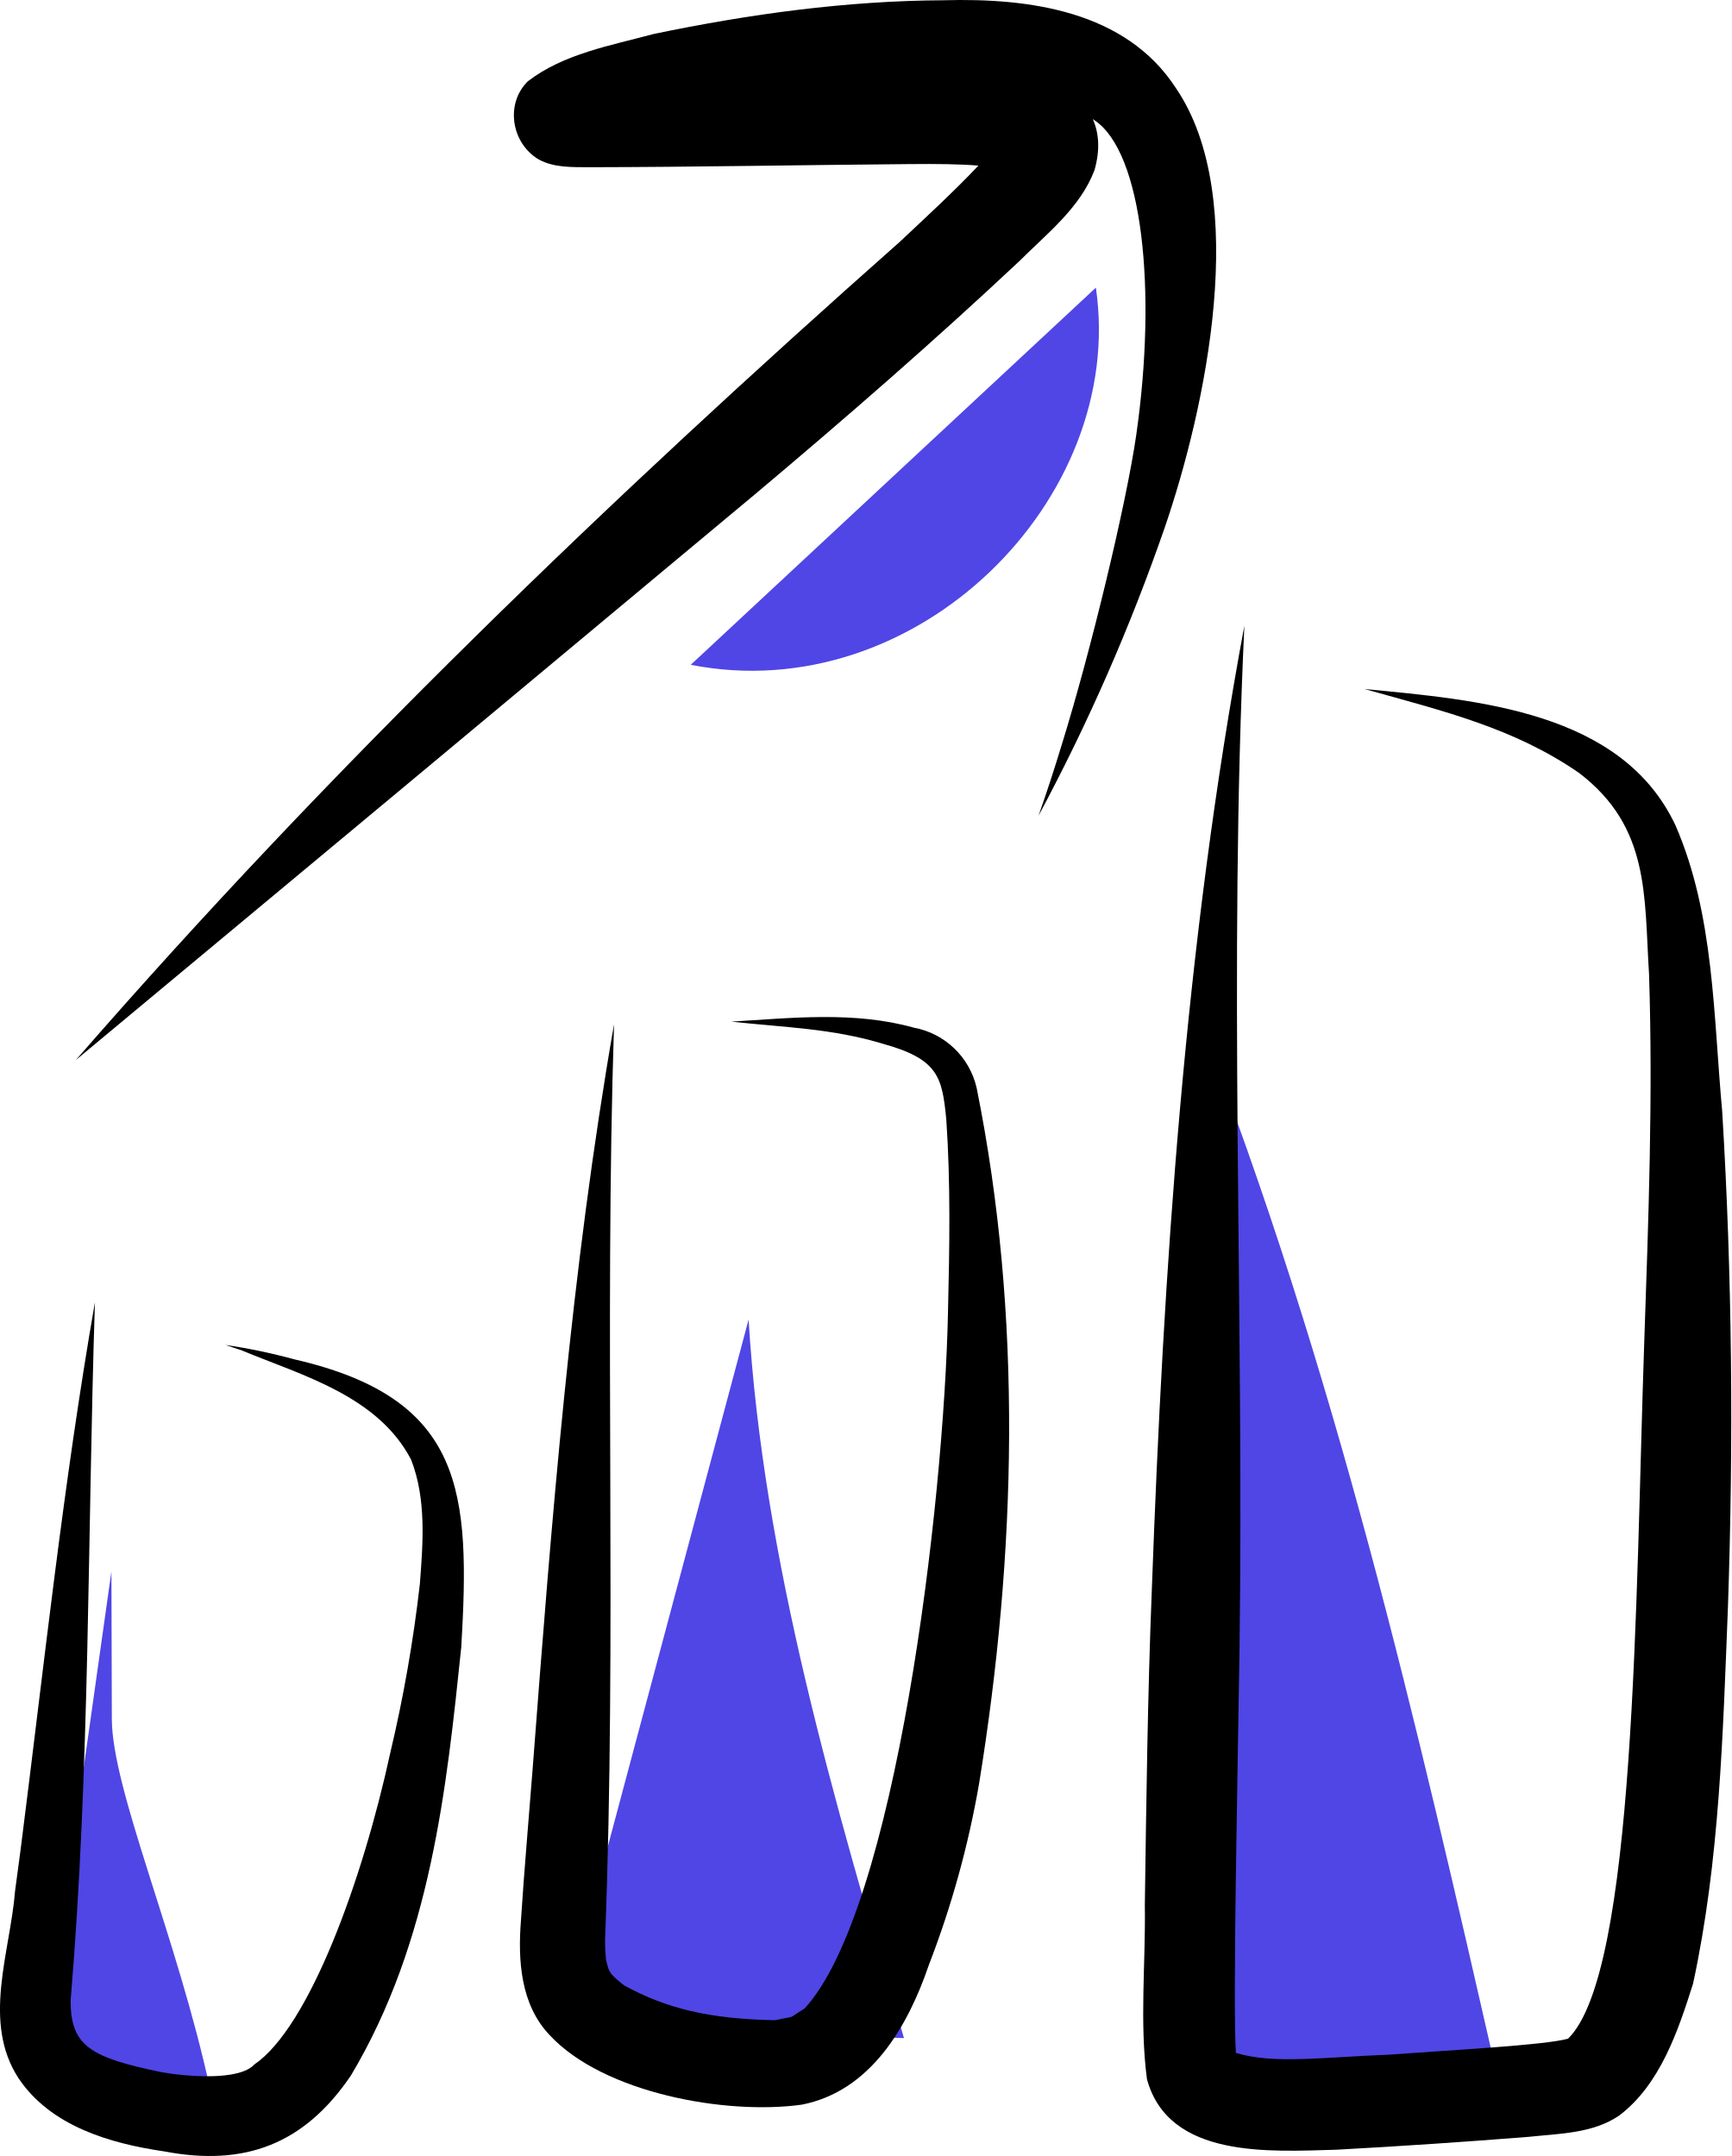
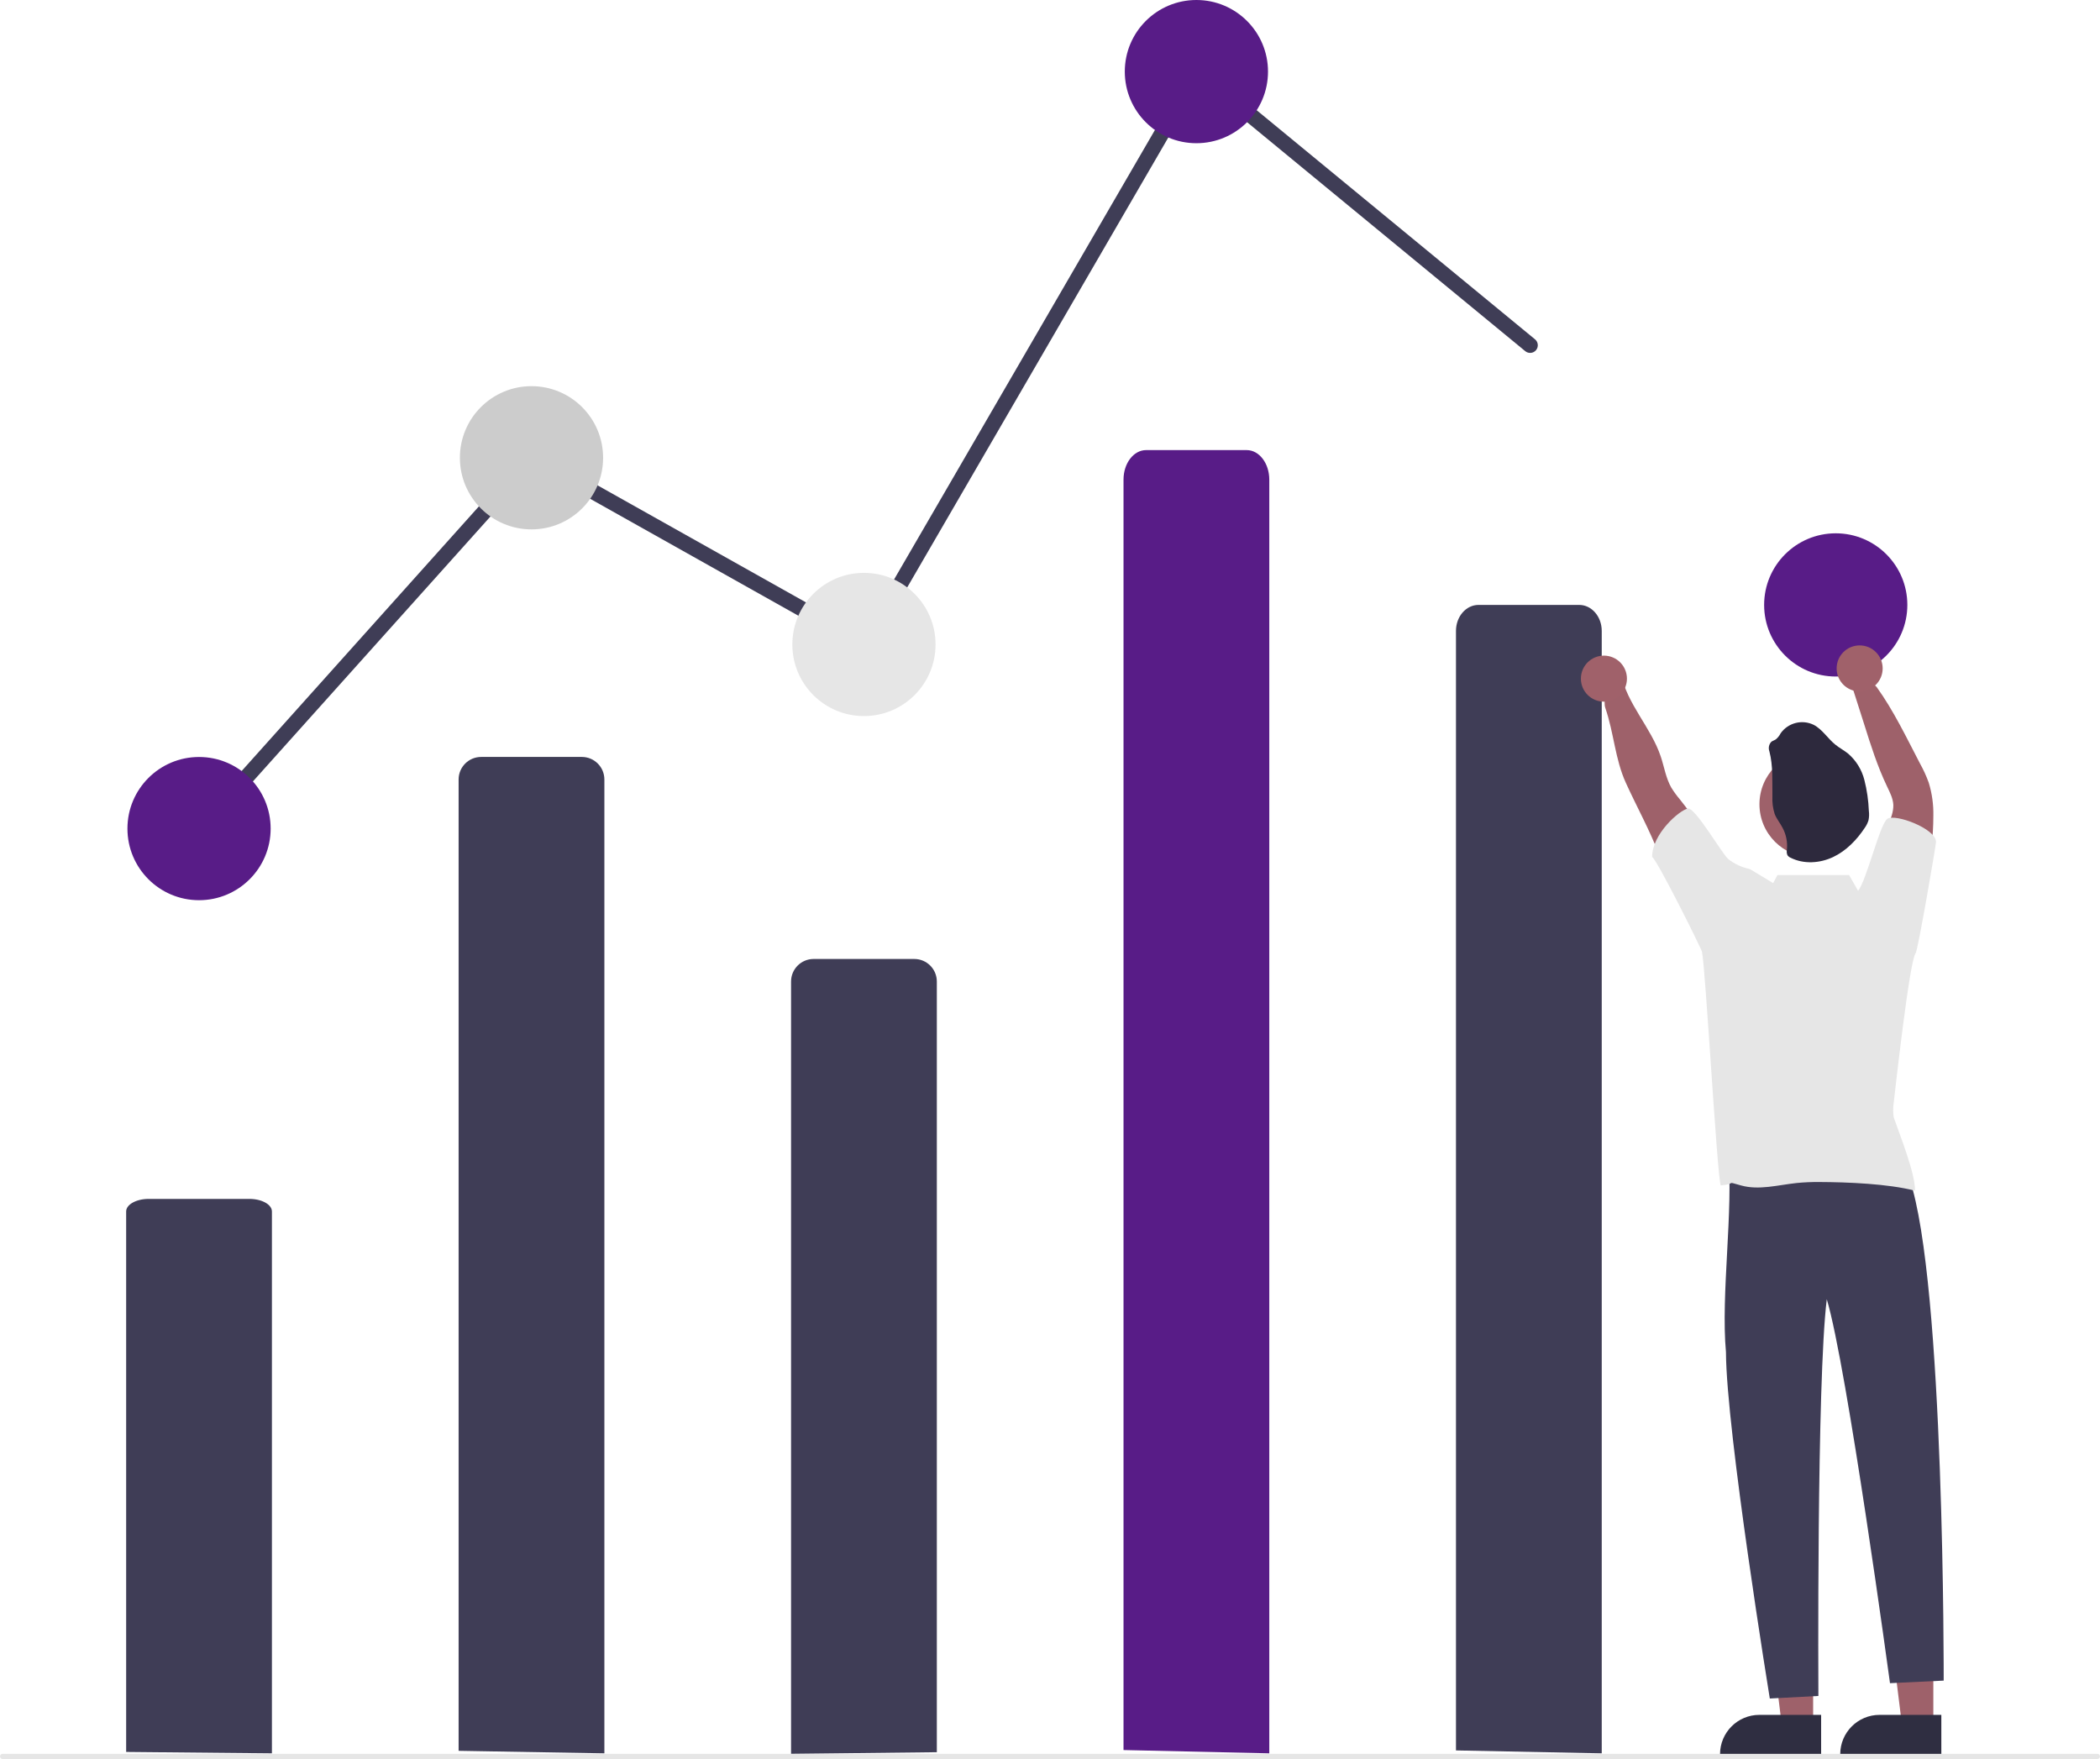
- <svg xmlns="http://www.w3.org/2000/svg" data-name="Layer 1" width="342.619" height="426.751" viewBox="0 0 342.619 426.751">
-   <path d="M451.006,556.01l-.081-29.209L436.479,629.177c10.689.298,21.378.595,34.054.464C463.946,599.127,451.045,570.124,451.006,556.01Z" transform="translate(-428.8742 -215.7786)" fill="#4f46e5" />
-   <path d="M577.022,476.971,539.517,617.362c22.163.627,44.326,1.255,68.254,1.824C593.842,571.936,579.913,524.686,577.022,476.971Z" transform="translate(-428.8742 -215.7786)" fill="#4f46e5" />
-   <path d="M665.934,417.086c.718,70.16,1.436,140.32.078,210.485,17.784-.325,35.569-.65,59.07-1.269C709.204,556.763,693.326,487.223,665.934,417.086Z" transform="translate(-428.8742 -215.7786)" fill="#4f46e5" />
-   <path d="M487.076,484.83a115.885,115.885,0,0,0-13.55-2.837c1.081.366,2.164.725,3.241,1.101,11.891,4.932,26.874,8.97,33.456,21.585,3.043,7.778,2.372,16.424,1.746,24.588a282.599,282.599,0,0,1-5.853,33.439c-5.497,25.333-16.076,54.334-26.898,61.7-3.021,3.305-13.485,2.396-18.289,1.551-14.088-2.908-18.119-5.134-18.077-14.241,3.854-45.961,3.316-92.108,4.809-138.174-6.263,35.894-10.091,72.125-14.697,108.251-.771,5.816-.405,3.072-1.104,8.25-.974,12.187-6.604,25.981.706,37.135,6.346,9.444,18.068,12.875,28.786,14.435,16.001,3.057,27.754-1.432,36.963-15.009,15.844-26.524,18.945-57.016,21.85-84.836C521.933,511.237,520.921,492.583,487.076,484.83Z" transform="translate(-428.8742 -215.7786)" />
-   <path d="M622.149,431.095a15.669,15.669,0,0,0-12.435-11.907c-11.756-3.289-24.116-1.914-36.129-1.195,10.596,1.168,19.922,1.321,30.08,4.405,10.976,3.038,11.669,6.662,12.482,14.958.867,12.641.642,25.338.339,37.997-.781,38.627-10.4,118.399-28.372,137.977-3.848,2.363-1.203,1.284-5.764,2.309-.132.004-.239.009-.396.012-12.661-.286-21.06-2.245-29.52-6.865-.253-.199-.46-.358-.637-.49a18.439,18.439,0,0,1-1.848-1.681c-.025-.032-.037-.045-.06-.076-.192-.29-.375-.583-.538-.889a18.382,18.382,0,0,1-.529-1.882,38.071,38.071,0,0,1-.209-3.992c2.354-60.406-.174-120.856,1.783-181.27-8.525,48.747-12.352,98.086-16.11,147.381-.769,9.98-1.667,19.95-2.308,29.939-.633,7.934-.104,16.692,5.661,22.761,10.626,11.477,34.88,15.883,49.904,13.78,13.645-2.664,21.003-15.477,25.154-27.653a188.515,188.515,0,0,0,9.953-35.971C630.004,523.398,631.272,476.245,622.149,431.095Z" transform="translate(-428.8742 -215.7786)" />
-   <path d="M769.697,435.708c-1.75-18.888-1.557-38.826-9.206-56.479-10.636-22.805-39.499-24.91-61.582-27.072,15.641,4.389,29.553,7.682,42.5,16.639,14.002,10.721,12.83,24.194,13.815,39.802.799,24.341-.122,48.691-.956,73.019-1.729,50.373-1.664,124.601-15.064,137.683-4.367,1.288-23.473,2.281-35.687,3.189-12.453.45-22.622,1.937-30.061-.374-.628-9.642.378-56.799.72-79.707.916-67.602-2.225-135.204.963-202.783-11.768,63.098-16.006,127.157-18.332,191.209-.819,20.684-1.074,41.384-1.368,62.081.178,11.453-1.072,23.027.42,34.409,4.31,15.795,24.383,14.306,37.435,13.965q19.068-1.038,38.108-2.552c6.072-.655,12.682-.648,17.907-4.208,8.111-6.145,11.659-16.736,14.626-26.12,5.294-24.467,5.906-49.664,6.905-74.596C771.955,501.123,771.685,468.359,769.697,435.708Z" transform="translate(-428.8742 -215.7786)" />
-   <path d="M661.583,233.207c-9.931-15.309-29.091-17.846-45.927-17.378-19.301.09-38.521,2.743-57.393,6.671-8.484,2.28-17.859,3.915-24.934,9.376-4.532,4.477-3.236,12.258,2.144,15.456,3.072,1.674,6.61,1.517,10.01,1.545,21.043-.035,42.086-.441,63.129-.618,5.951-.059,10.336.003,13.895.301-4.973,5.254-10.325,10.15-15.589,15.108C549.515,314.5,494.222,367.7,443.876,425.604q67.222-55.929,134.366-111.953C596.067,298.671,613.645,283.381,630.627,267.447c5.469-5.47,12.054-10.567,14.853-18.003,1.152-4.069.871-7.385-.344-10.096.11.078.211.143.322.223,9.53,6.293,12.4,33.62,8.284,62.293-1.969,13.651-8.975,42.715-14.664,61.057-1.459,4.801-3.003,9.577-4.672,14.307a392.271,392.271,0,0,0,24.951-56.968C667.429,296.721,676.459,255.033,661.583,233.207Z" transform="translate(-428.8742 -215.7786)" />
-   <path d="M565.572,347.37l80.177-74.656C651.875,314.561,610.238,356.138,565.572,347.37Z" transform="translate(-428.8742 -215.7786)" fill="#4f46e5" />
+ <svg xmlns="http://www.w3.org/2000/svg" data-name="Layer 1" width="821.168" height="687.802" viewBox="0 0 821.168 687.802">
+   <polygon points="755.994 674.556 743.734 674.555 737.902 627.268 755.996 627.268 755.994 674.556" fill="#9e616a" />
+   <path d="M948.537,792.539l-39.531-.001v-.5a15.387,15.387,0,0,1,15.386-15.386h.001l24.144.001Z" transform="translate(-189.416 -106.099)" fill="#2f2e41" />
+   <polygon points="708.994 674.556 696.734 674.555 690.902 627.268 708.996 627.268 708.994 674.556" fill="#9e616a" />
+   <path d="M901.537,792.539l-39.531-.001v-.5a15.387,15.387,0,0,1,15.386-15.386h.001l24.144.001Z" transform="translate(-189.416 -106.099)" fill="#2f2e41" />
+   <path id="ae5c11dc-7e77-468a-a39f-cc8da6ee1565-151" data-name="Path 1495" d="M368.748,790.71V410.9a8.82,8.82,0,0,1,8.82-8.82h39.36a8.82,8.82,0,0,1,8.82,8.82h0V791.7Z" transform="translate(-189.416 -106.099)" fill="#3f3d56" />
+   <path id="bc696f83-47b6-45c9-967f-bb64f1f3bee5-152" data-name="Path 1496" d="M498.748,791.9v-302a8.82,8.82,0,0,1,8.82-8.82h39.36a8.82,8.82,0,0,1,8.82,8.82h0V791.25Z" transform="translate(-189.416 -106.099)" fill="#3f3d56" />
+   <path d="M267.747,433.099a3,3,0,0,1-2.233-5.002l131.605-146.791L526.638,354.035,656.927,129.537,789.655,238.782a3,3,0,1,1-3.813,4.633L658.569,138.66,528.858,362.163,398.376,288.892,269.982,432.101A2.991,2.991,0,0,1,267.747,433.099Z" transform="translate(-189.416 -106.099)" fill="#3f3d56" />
+   <circle id="a1f8771a-4bf9-4603-9747-6ae739e4ad47" data-name="Ellipse 300" cx="77.832" cy="324" r="28" fill="#581c87" />
+   <circle id="ffdbdf53-78c2-412f-9ede-372406e5d245" data-name="Ellipse 301" cx="207.832" cy="179" r="28" fill="#ccc" />
+   <circle id="b7cff929-f00d-4f86-944c-e500b6ceb6ad" data-name="Ellipse 302" cx="337.832" cy="252" r="28" fill="#e6e6e6" />
+   <circle id="eabc0b76-6faa-4fa0-934c-daff28b491dd" data-name="Ellipse 303" cx="467.832" cy="28" r="28" fill="#581c87" />
+   <circle id="a7ca0488-8ee6-49e2-b245-2872b84c042e" data-name="Ellipse 304" cx="717.832" cy="236.535" r="28" fill="#581c87" />
+   <path id="b579ef19-595a-43de-9b6d-0ead8268ca48-153" data-name="Path 1507" d="M897.348,560.755c10.48,1.262,37.279-8.298,38.731,6.246,13.794,40.605,13.384,196.256,13.384,196.256l-21,1S911.683,640.583,903.748,614.125c-3.982,32.159-3.284,155.133-3.284,155.133l-19,1s-17.043-104.717-17.14-135.453c-2.071-22.514,3.009-55.876.835-77.64a83.218,83.218,0,0,0,32.19,3.59Z" transform="translate(-189.416 -106.099)" fill="#3f3d56" />
+   <path id="b3465432-03e0-48eb-8016-b04aa244e72c-154" data-name="Path 1513" d="M758.748,790.554V352.8c0-5.614,3.949-10.166,8.82-10.166h39.36c4.871,0,8.82,4.551,8.82,10.166V791.7Z" transform="translate(-189.416 -106.099)" fill="#3f3d56" />
+   <path id="ac7870c5-efcc-4c4b-b17f-07e0bff4d096-155" data-name="Path 1508" d="M861.698,442.955a130.657,130.657,0,0,0-15.31-24.17,38.322,38.322,0,0,1-3.4-4.64c-2.15-3.73-2.79-8.11-4.15-12.19-3.8-11.44-13.28-20.63-15.59-32.46-.84-4.3-7.936,8.198-6.07,13.53,3.33,9.65,3.76,19.87,8,29.19s9.22,18.26,12.88,27.79c2.08,5.41,3.74,11,6.79,16s7.81,9.19,13.56,9.94a33.45,33.45,0,0,1,1.63-10.68C861.288,451.325,863.508,446.685,861.698,442.955Z" transform="translate(-189.416 -106.099)" fill="#9e616a" />
+   <path id="be4b35b3-6955-40b7-9549-45fdba6a2930-156" data-name="Path 1509" d="M924.608,449.435a55.259,55.259,0,0,1,3.25-20.78c.92-2.55,2-5.14,1.91-7.85-.13-2.52-1.33-4.83-2.42-7.11-3.76-7.85-6.4-16.17-9-24.47l-5-15.65c-1.63-1.195,7.89-1.61,9.92,1.2,6.64,9.22,11.67,19.81,16.93,29.88a50.577,50.577,0,0,1,3.42,7.49,41.186,41.186,0,0,1,1.8,12.94c0,8.19-1.08,16.35-2.2,24.47-.71,5.09-1.64,10.63-5.49,14C933.728,458.435,929.708,453.435,924.608,449.435Z" transform="translate(-189.416 -106.099)" fill="#9e616a" />
+   <circle id="a7d383a2-21d6-4551-be8a-8c82a5e576cb" data-name="Ellipse 307" cx="708.752" cy="314.484" r="20.75" fill="#9e616a" />
+   <path id="fb091cb1-8ad4-4d57-b74d-c940c723d6bf-157" data-name="Path 1512" d="M881.3,399.881a3.602,3.602,0,0,1,.76-3.723c.518-.408,1.206-.561,1.762-.95a7.602,7.602,0,0,0,1.9-2.403,10.315,10.315,0,0,1,12.909-3.277c3.429,1.795,5.5,5.389,8.549,7.808,1.548,1.254,3.344,2.184,4.902,3.438a20.146,20.146,0,0,1,6.355,10.278,58.31,58.31,0,0,1,1.762,12.125,10.905,10.905,0,0,1-.142,3.686,10.317,10.317,0,0,1-1.396,2.85c-3.135,4.749-7.266,9.062-12.444,11.513s-11.475,2.85-16.581.285a2.85,2.85,0,0,1-1.273-1.017,3.658,3.658,0,0,1-.199-2.194,15.018,15.018,0,0,0-1.653-8.406c-.95-1.9-2.375-3.534-3.135-5.5a19.16,19.16,0,0,1-.893-6.82C882.392,411.593,882.798,405.638,881.3,399.881Z" transform="translate(-189.416 -106.099)" fill="#2d293d" />
+   <path id="ef6ae9ea-be37-4bc6-b1be-067860dc7e9d-158" data-name="Path 1514" d="M238.747,791.149V579.808c0-2.71,3.949-4.908,8.82-4.908h39.36c4.871,0,8.82,2.2,8.82,4.908V791.7Z" transform="translate(-189.416 -106.099)" fill="#3f3d56" />
+   <path id="b4c810f7-8361-4f56-9780-d97c96bbbba4-159" data-name="Path 944" d="M1009.585,793.901H190.416a1,1,0,1,1,0-2h819.168a1,1,0,0,1,0,2Z" transform="translate(-189.416 -106.099)" fill="#e6e6e6" />
+   <path id="b32730d1-ac43-40b1-a176-73e18bf362e5-160" data-name="Path 1515" d="M628.747,790.405V293.635c0-6.371,3.949-11.536,8.82-11.536h39.36c4.871,0,8.82,5.165,8.82,11.536V791.7Z" transform="translate(-189.416 -106.099)" fill="#581c87" />
+   <circle cx="627.182" cy="265.366" r="9" fill="#a0616a" />
+   <circle cx="727.182" cy="261.366" r="9" fill="#a0616a" />
+   <path d="M938.468,478.875c.878-.804,8.038-42.674,7.996-43.617-.111-5.158-15.85-11.05-19-9-2.972,1.934-8.147,24.124-11.477,28.165l-3.523-6.165h-28l-1.697,3.152c-3.674-2.213-6.979-4.254-8.158-4.929a5.3,5.3,0,0,0-1.311-.645,20.311,20.311,0,0,1-8-3.76c-2.3-1.77-12.974-20.307-15.834-19.817-3.23.54-14.125,9.96-14,19,1.372-.029,19.214,35.648,19.464,36.977,1.37,5.62,5.894,87.58,7.354,91.4,6.726-.65,1.416-1.81,7.926,0,7.01,1.95,14.41-.16,21.64-.94a83.114,83.114,0,0,1,9.06-.4c11,.05,26.7.66,37.35,3.39.06-6.98-6.07-22.08-8.34-28.67a19.248,19.248,0,0,1,.03-5.94C930.238,534.665,936.094,481.54,938.468,478.875Z" transform="translate(-189.416 -106.099)" fill="#e6e6e6" />
</svg>
